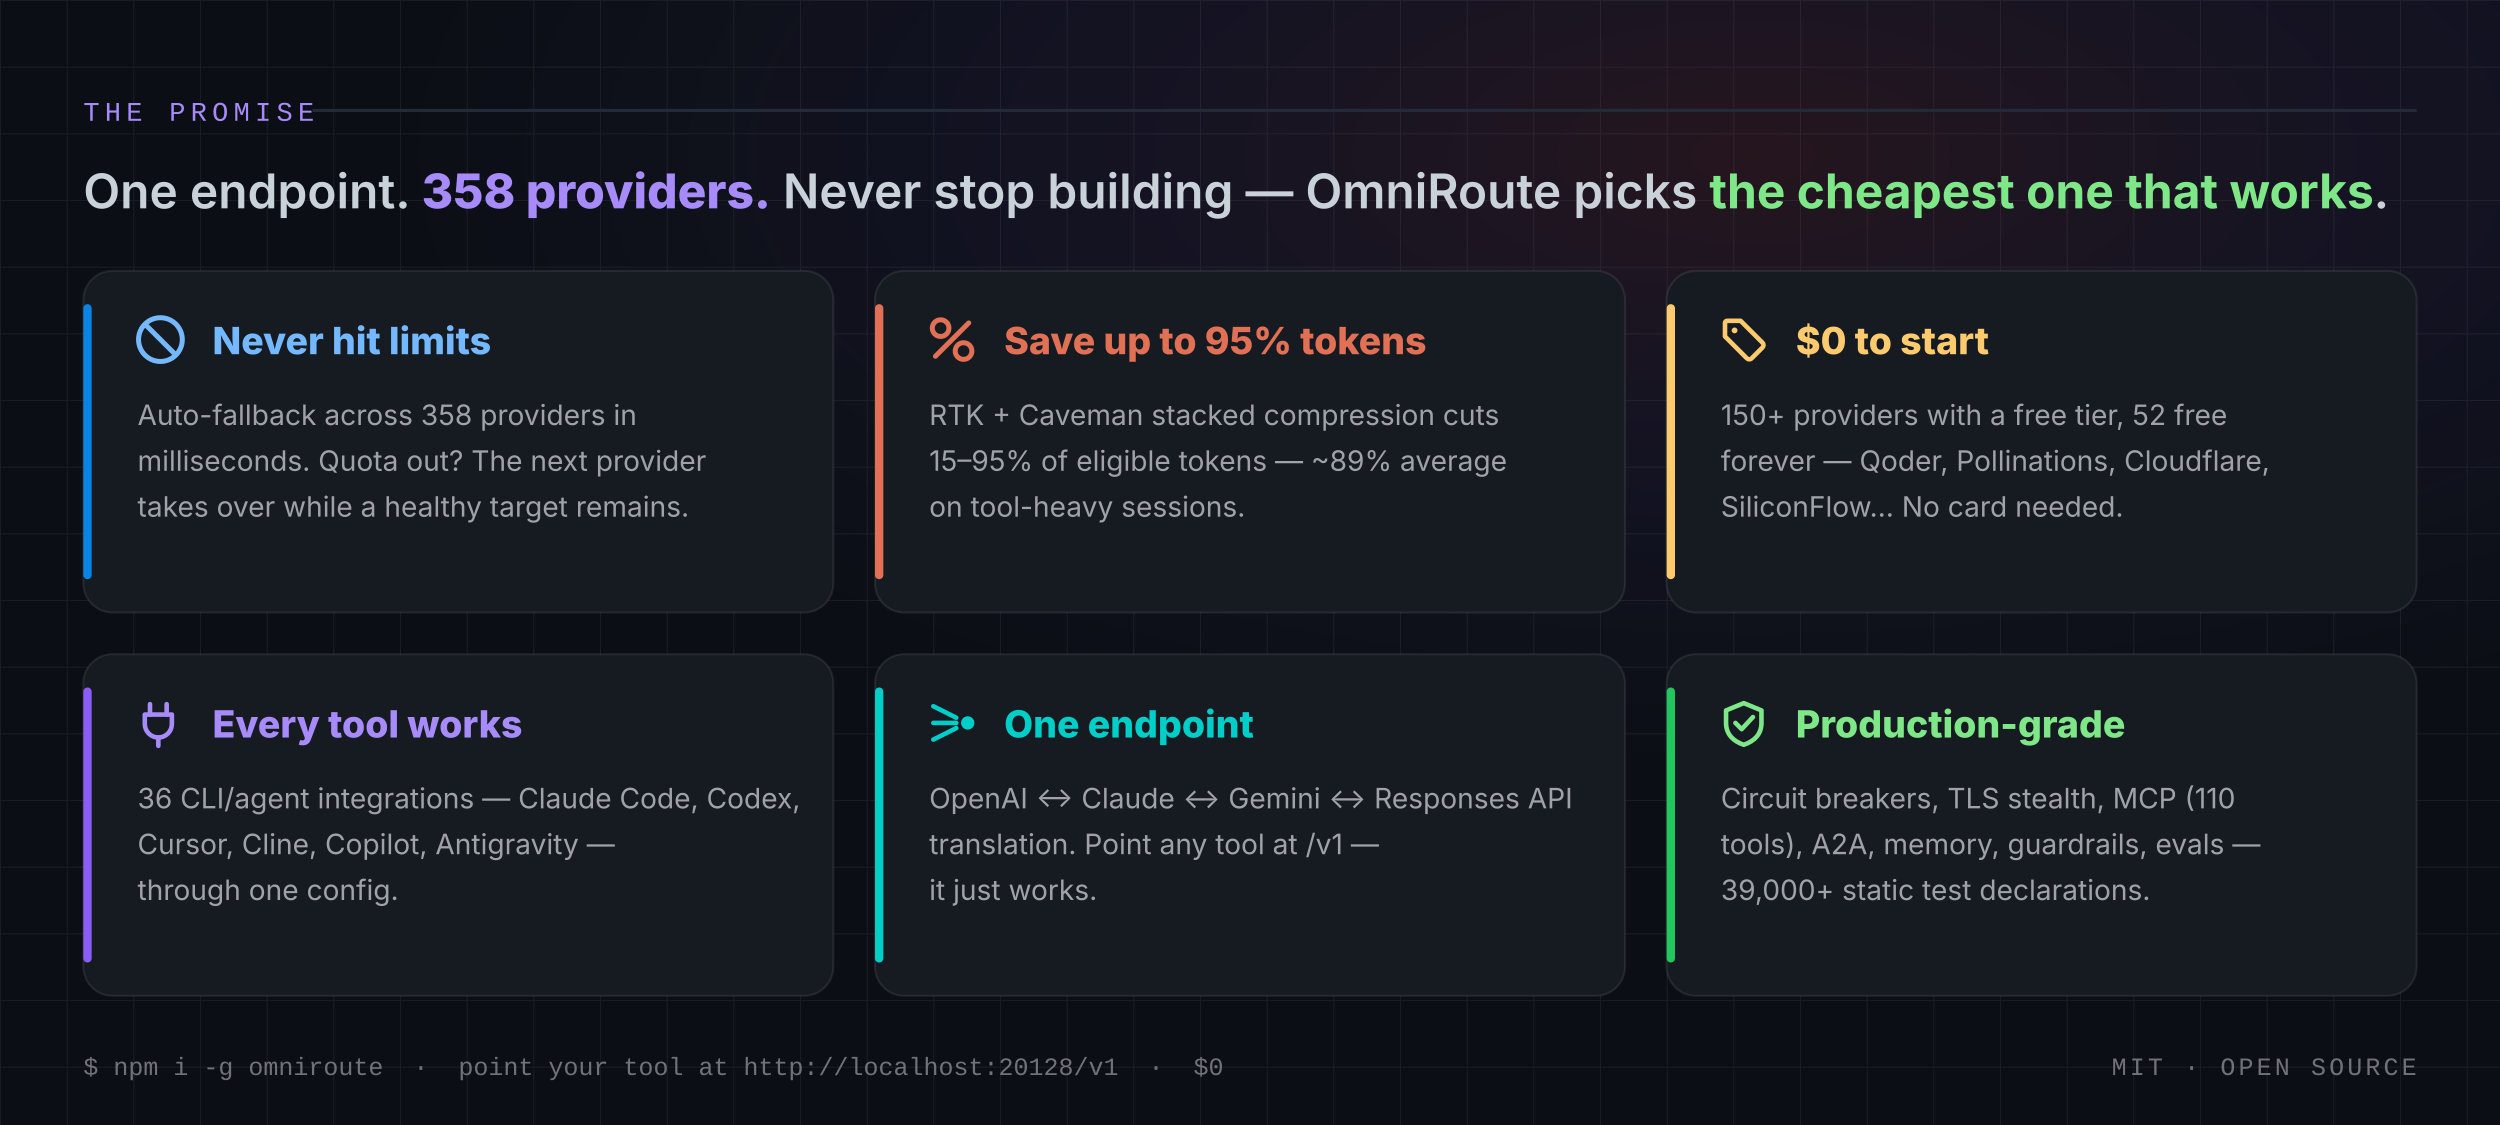
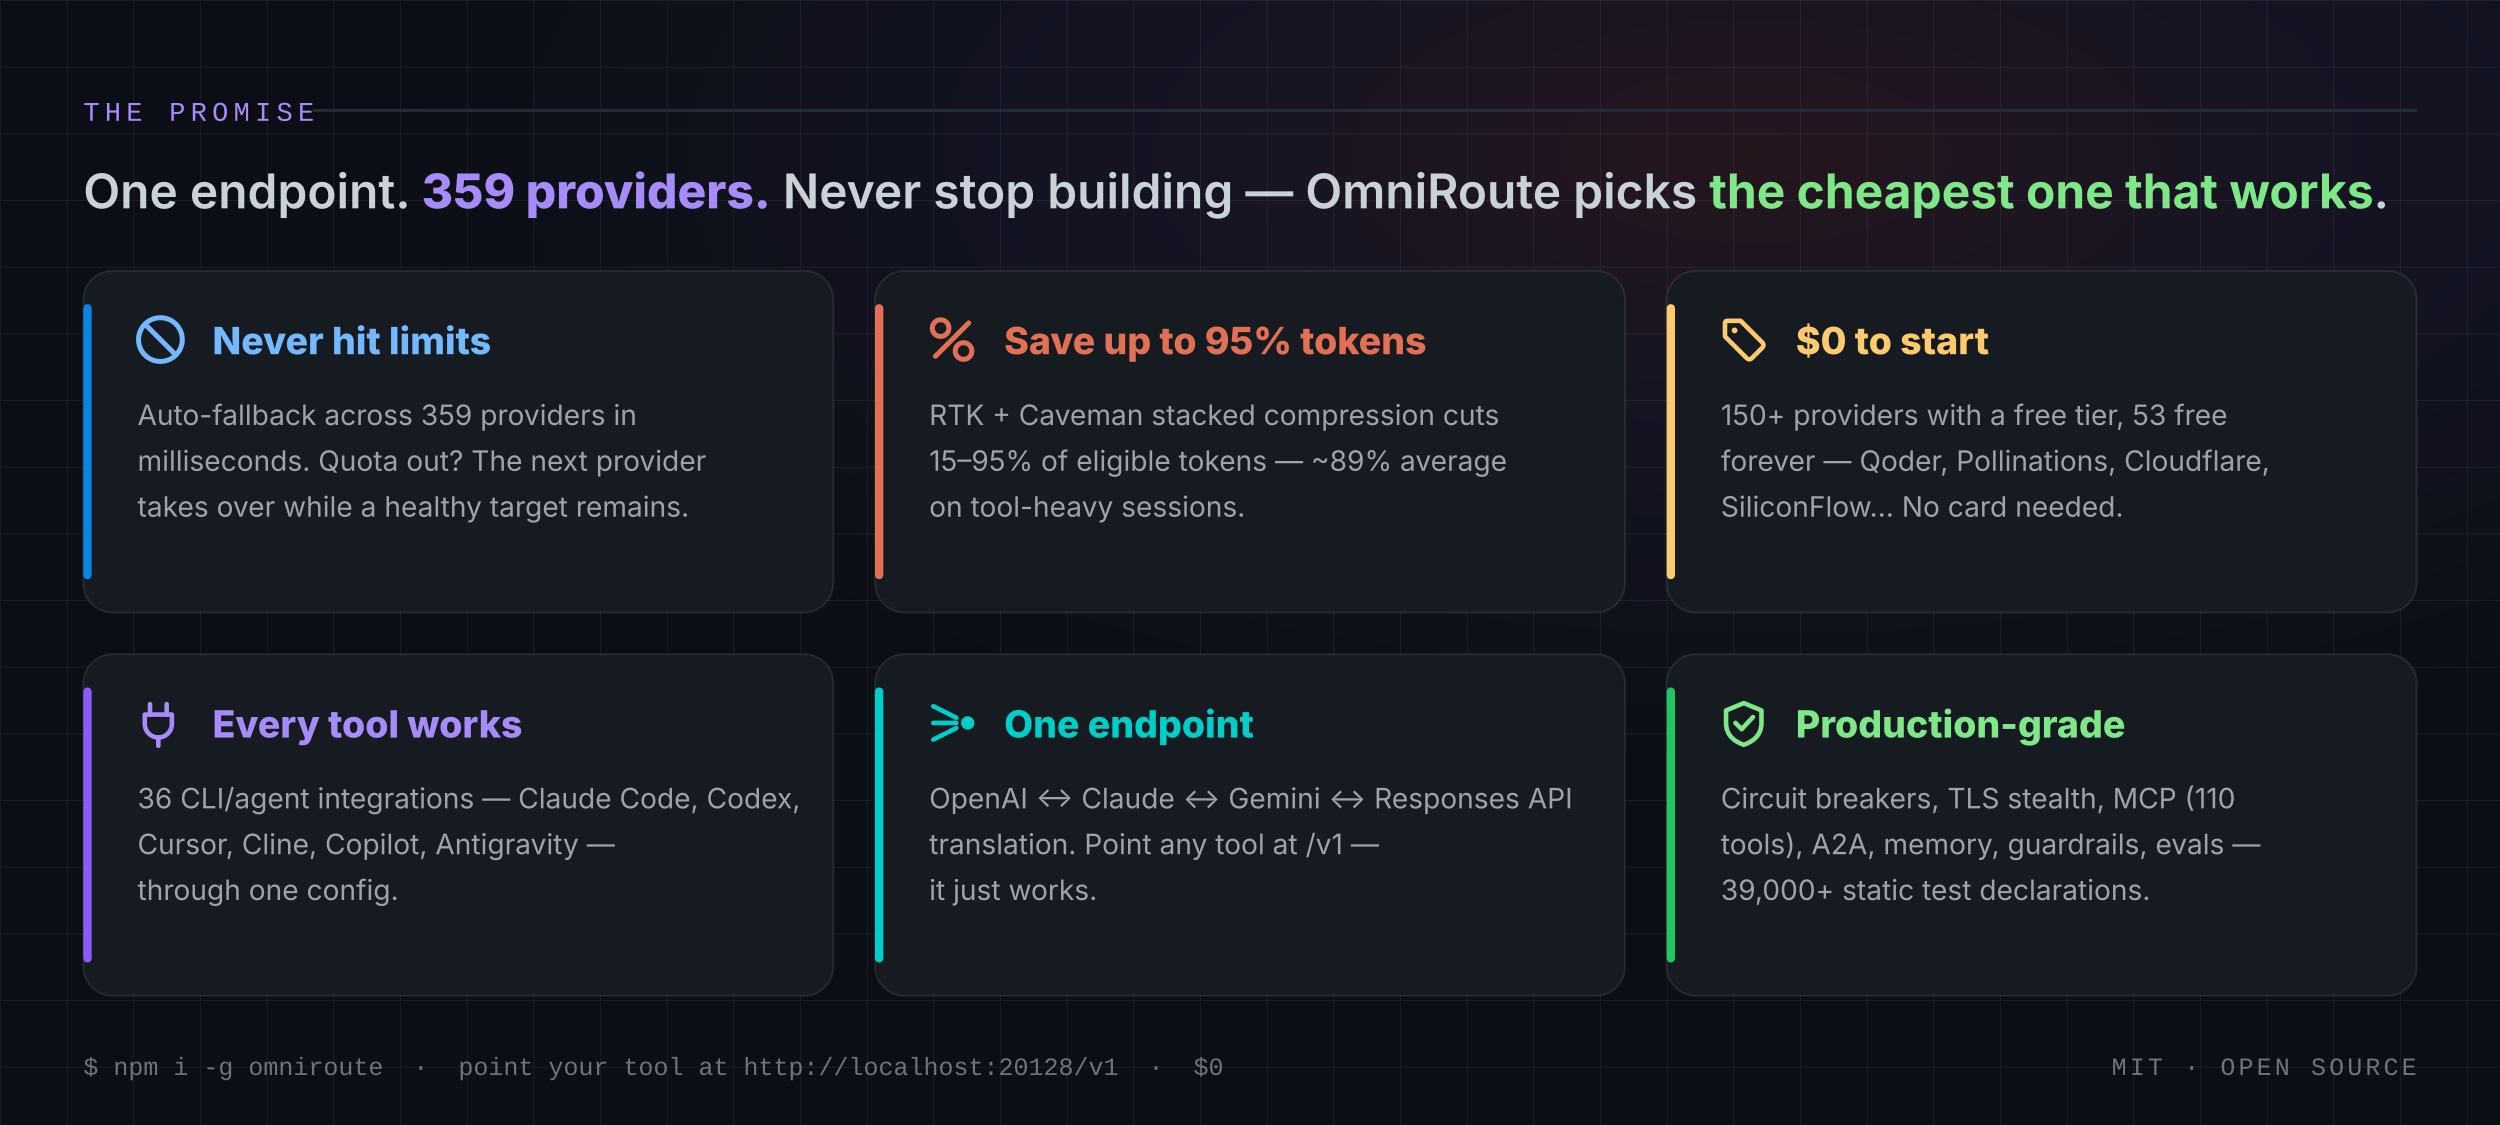
- <svg xmlns="http://www.w3.org/2000/svg" viewBox="0 0 1200 540" role="img" aria-label="The OmniRoute promise: one endpoint and 358 providers. Six pillars. Resilient fallback: automatic routing continues while another healthy target is available. Save up to 95 percent of eligible tokens: RTK plus Caveman stacked compression averages about 89 percent on tool-heavy sessions. Zero dollars to start: 150+ providers with a free tier and 53 recurring or keyless free-forever providers. Every tool works: 36 CLI and agent integration records, including Claude Code, Codex, Cursor, Cline, Copilot and Antigravity, through one config. One endpoint: OpenAI, Claude, Gemini and Responses API translation at /v1. Production controls: circuit breakers, TLS stealth, MCP with 110 tools, A2A, memory, guardrails, evals, and 39,000+ static test declarations across 5,100+ tracked test files.">
+ <svg xmlns="http://www.w3.org/2000/svg" viewBox="0 0 1200 540" role="img" aria-label="The OmniRoute promise: one endpoint and 359 providers. Six pillars. Resilient fallback: automatic routing continues while another healthy target is available. Save up to 95 percent of eligible tokens: RTK plus Caveman stacked compression averages about 89 percent on tool-heavy sessions. Zero dollars to start: 150+ providers with a free tier and 54 recurring or keyless free-forever providers. Every tool works: 36 CLI and agent integration records, including Claude Code, Codex, Cursor, Cline, Copilot and Antigravity, through one config. One endpoint: OpenAI, Claude, Gemini and Responses API translation at /v1. Production controls: circuit breakers, TLS stealth, MCP with 110 tools, A2A, memory, guardrails, evals, and 39,000+ static test declarations across 5,100+ tracked test files.">
  <defs>
    <pattern id="gridPaperP" width="32" height="32" patternUnits="userSpaceOnUse">
      <path d="M 32 0 L 0 0 0 32" fill="none" stroke="#ffffff" stroke-opacity="0.06" stroke-width="1" />
    </pattern>
    <radialGradient id="bgGlowP" cx="70%" cy="14%" r="55%">
      <stop offset="0%" stop-color="#e54d5e" stop-opacity="0.12" />
      <stop offset="55%" stop-color="#8b5cf6" stop-opacity="0.06" />
      <stop offset="100%" stop-color="#6366f1" stop-opacity="0" />
    </radialGradient>
  </defs>
  <rect width="1200" height="540" fill="#0b0e14" />
  <rect width="1200" height="540" fill="url(#gridPaperP)" />
  <rect width="1200" height="540" fill="url(#bgGlowP)" />
  <g>
    <text x="40" y="58" font-family="Consolas, 'Courier New', monospace" font-size="13" letter-spacing="2.5" fill="#a78bfa">THE PROMISE</text>
    <line x1="150" y1="53" x2="1160" y2="53" stroke="#232b38" stroke-width="1.5" />
  </g>
  <g>
-     <text x="40" y="100" font-family="Inter, 'Segoe UI', Arial, Helvetica, system-ui, sans-serif" font-size="23" font-weight="600" fill="#c9d1d9">One endpoint. <tspan fill="#a78bfa" font-weight="800">358 providers.</tspan> Never stop building — OmniRoute picks <tspan fill="#7ee787" font-weight="700">the cheapest one that works</tspan>.</text>
+     <text x="40" y="100" font-family="Inter, 'Segoe UI', Arial, Helvetica, system-ui, sans-serif" font-size="23" font-weight="600" fill="#c9d1d9">One endpoint. <tspan fill="#a78bfa" font-weight="800">359 providers.</tspan> Never stop building — OmniRoute picks <tspan fill="#7ee787" font-weight="700">the cheapest one that works</tspan>.</text>
  </g>
  <g font-family="Inter, 'Segoe UI', Arial, Helvetica, system-ui, sans-serif">
    <g>
      <rect x="40" y="130" width="360" height="164" rx="14" fill="#161b22" stroke="#ffffff" stroke-opacity="0.08" stroke-width="1" />
      <rect x="40" y="130" width="360" height="164" rx="14" fill="none" stroke="#74b9ff" stroke-width="1.5" opacity="0">
        <animate attributeName="opacity" values="0;0.9;0;0" keyTimes="0;0.055;0.12;1" dur="12s" begin="3s" repeatCount="indefinite" />
      </rect>
      <rect x="40" y="146" width="4" height="132" rx="2" fill="#0984e3" />
      <g transform="translate(66,152)" stroke="#74b9ff" stroke-width="2.4" fill="none" stroke-linecap="round">
        <circle cx="11" cy="11" r="10.5" />
        <line x1="3.9" y1="3.9" x2="18.1" y2="18.1" />
      </g>
      <text x="102" y="170" font-size="18" font-weight="800" fill="#74b9ff">Never hit limits</text>
-       <text x="66" y="204" font-size="13.5" fill="#a1a1aa">Auto-fallback across 358 providers in</text>
+       <text x="66" y="204" font-size="13.5" fill="#a1a1aa">Auto-fallback across 359 providers in</text>
      <text x="66" y="226" font-size="13.5" fill="#a1a1aa">milliseconds. Quota out? The next provider</text>
      <text x="66" y="248" font-size="13.5" fill="#a1a1aa">takes over while a healthy target remains.</text>
    </g>
    <g>
      <rect x="420" y="130" width="360" height="164" rx="14" fill="#161b22" stroke="#ffffff" stroke-opacity="0.08" stroke-width="1" />
      <rect x="420" y="130" width="360" height="164" rx="14" fill="none" stroke="#e17055" stroke-width="1.5" opacity="0">
        <animate attributeName="opacity" values="0;0;0.9;0;0" keyTimes="0;0.167;0.222;0.287;1" dur="12s" begin="3s" repeatCount="indefinite" />
      </rect>
      <rect x="420" y="146" width="4" height="132" rx="2" fill="#e17055" />
      <g transform="translate(446,152)" stroke="#e17055" stroke-width="2.4" fill="none" stroke-linecap="round">
        <circle cx="5.5" cy="5.5" r="4" />
        <circle cx="16.5" cy="16.5" r="4" />
        <line x1="19" y1="3" x2="3" y2="19" />
      </g>
      <text x="482" y="170" font-size="18" font-weight="800" fill="#e17055">Save up to 95% tokens</text>
      <text x="446" y="204" font-size="13.5" fill="#a1a1aa">RTK + Caveman stacked compression cuts</text>
      <text x="446" y="226" font-size="13.5" fill="#a1a1aa">15–95% of eligible tokens — ~89% average</text>
      <text x="446" y="248" font-size="13.5" fill="#a1a1aa">on tool-heavy sessions.</text>
    </g>
    <g>
      <rect x="800" y="130" width="360" height="164" rx="14" fill="#161b22" stroke="#ffffff" stroke-opacity="0.08" stroke-width="1" />
      <rect x="800" y="130" width="360" height="164" rx="14" fill="none" stroke="#fdcb6e" stroke-width="1.5" opacity="0">
        <animate attributeName="opacity" values="0;0;0.9;0;0" keyTimes="0;0.334;0.389;0.454;1" dur="12s" begin="3s" repeatCount="indefinite" />
      </rect>
      <rect x="800" y="146" width="4" height="132" rx="2" fill="#fdcb6e" />
      <g transform="translate(826,152)" stroke="#fdcb6e" stroke-width="2.2" fill="none" stroke-linecap="round" stroke-linejoin="round">
        <path d="M 2,9.5 L 2,3 A 1,1 0 0 1 3,2 L 9.5,2 L 20,12.5 A 1.6,1.6 0 0 1 20,14.8 L 14.8,20 A 1.6,1.6 0 0 1 12.5,20 Z" />
        <circle cx="6.6" cy="6.6" r="1.4" fill="#fdcb6e" stroke="none" />
      </g>
      <text x="862" y="170" font-size="18" font-weight="800" fill="#fdcb6e">$0 to start</text>
-       <text x="826" y="204" font-size="13.5" fill="#a1a1aa">150+ providers with a free tier, 52 free</text>
+       <text x="826" y="204" font-size="13.5" fill="#a1a1aa">150+ providers with a free tier, 53 free</text>
      <text x="826" y="226" font-size="13.5" fill="#a1a1aa">forever — Qoder, Pollinations, Cloudflare,</text>
      <text x="826" y="248" font-size="13.5" fill="#a1a1aa">SiliconFlow… No card needed.</text>
    </g>
    <g>
      <rect x="40" y="314" width="360" height="164" rx="14" fill="#161b22" stroke="#ffffff" stroke-opacity="0.08" stroke-width="1" />
      <rect x="40" y="314" width="360" height="164" rx="14" fill="none" stroke="#a78bfa" stroke-width="1.5" opacity="0">
        <animate attributeName="opacity" values="0;0;0.9;0;0" keyTimes="0;0.5;0.555;0.62;1" dur="12s" begin="3s" repeatCount="indefinite" />
      </rect>
      <rect x="40" y="330" width="4" height="132" rx="2" fill="#8b5cf6" />
      <g transform="translate(66,336)" stroke="#a78bfa" stroke-width="2.2" fill="none" stroke-linecap="round" stroke-linejoin="round">
        <path d="M 6,2 L 6,7 M 14,2 L 14,7" />
        <path d="M 3.5,7 L 16.5,7 L 16.5,11.5 A 6.5,6.5 0 0 1 10,18 A 6.5,6.5 0 0 1 3.5,11.5 Z" />
        <path d="M 10,18 L 10,22" />
      </g>
      <text x="102" y="354" font-size="18" font-weight="800" fill="#a78bfa">Every tool works</text>
      <text x="66" y="388" font-size="13.5" fill="#a1a1aa">36 CLI/agent integrations — Claude Code, Codex,</text>
      <text x="66" y="410" font-size="13.5" fill="#a1a1aa">Cursor, Cline, Copilot, Antigravity —</text>
      <text x="66" y="432" font-size="13.5" fill="#a1a1aa">through one config.</text>
    </g>
    <g>
      <rect x="420" y="314" width="360" height="164" rx="14" fill="#161b22" stroke="#ffffff" stroke-opacity="0.08" stroke-width="1" />
      <rect x="420" y="314" width="360" height="164" rx="14" fill="none" stroke="#00cec9" stroke-width="1.5" opacity="0">
        <animate attributeName="opacity" values="0;0;0.9;0;0" keyTimes="0;0.667;0.722;0.787;1" dur="12s" begin="3s" repeatCount="indefinite" />
      </rect>
      <rect x="420" y="330" width="4" height="132" rx="2" fill="#00cec9" />
      <g transform="translate(446,336)" stroke="#00cec9" stroke-width="2.2" fill="none" stroke-linecap="round">
        <path d="M 2,3 L 13,8.5 M 2,11 L 13,11 M 2,19 L 13,13.5" />
        <circle cx="18.5" cy="11" r="3.2" fill="#00cec9" stroke="none" />
      </g>
      <text x="482" y="354" font-size="18" font-weight="800" fill="#00cec9">One endpoint</text>
      <text x="446" y="388" font-size="13.5" fill="#a1a1aa">OpenAI ↔ Claude ↔ Gemini ↔ Responses API</text>
      <text x="446" y="410" font-size="13.5" fill="#a1a1aa">translation. Point any tool at /v1 —</text>
      <text x="446" y="432" font-size="13.5" fill="#a1a1aa">it just works.</text>
    </g>
    <g>
      <rect x="800" y="314" width="360" height="164" rx="14" fill="#161b22" stroke="#ffffff" stroke-opacity="0.08" stroke-width="1" />
      <rect x="800" y="314" width="360" height="164" rx="14" fill="none" stroke="#7ee787" stroke-width="1.5" opacity="0">
        <animate attributeName="opacity" values="0;0;0.9;0;0" keyTimes="0;0.834;0.889;0.954;1" dur="12s" begin="3s" repeatCount="indefinite" />
      </rect>
      <rect x="800" y="330" width="4" height="132" rx="2" fill="#22c55e" />
      <g transform="translate(826,336)" stroke="#7ee787" stroke-width="2.2" fill="none" stroke-linecap="round" stroke-linejoin="round">
        <path d="M 11,1.5 L 19.5,5 L 19.5,11 C 19.5,16.5 16,19.8 11,21.5 C 6,19.8 2.5,16.5 2.5,11 L 2.5,5 Z" />
        <path d="M 7,11 L 10,14 L 15.4,8.2" />
      </g>
      <text x="862" y="354" font-size="18" font-weight="800" fill="#7ee787">Production-grade</text>
      <text x="826" y="388" font-size="13.5" fill="#a1a1aa">Circuit breakers, TLS stealth, MCP (110</text>
      <text x="826" y="410" font-size="13.5" fill="#a1a1aa">tools), A2A, memory, guardrails, evals —</text>
      <text x="826" y="432" font-size="13.5" fill="#a1a1aa">39,000+ static test declarations.</text>
    </g>
  </g>
  <g>
    <text x="40" y="516" font-family="Consolas, 'Courier New', monospace" font-size="12" fill="#71717a">$ npm i -g omniroute  ·  point your tool at http://localhost:20128/v1  ·  $0</text>
    <text x="1160" y="516" text-anchor="end" font-family="Consolas, 'Courier New', monospace" font-size="12" letter-spacing="1.5" fill="#71717a">MIT · OPEN SOURCE</text>
  </g>
</svg>
